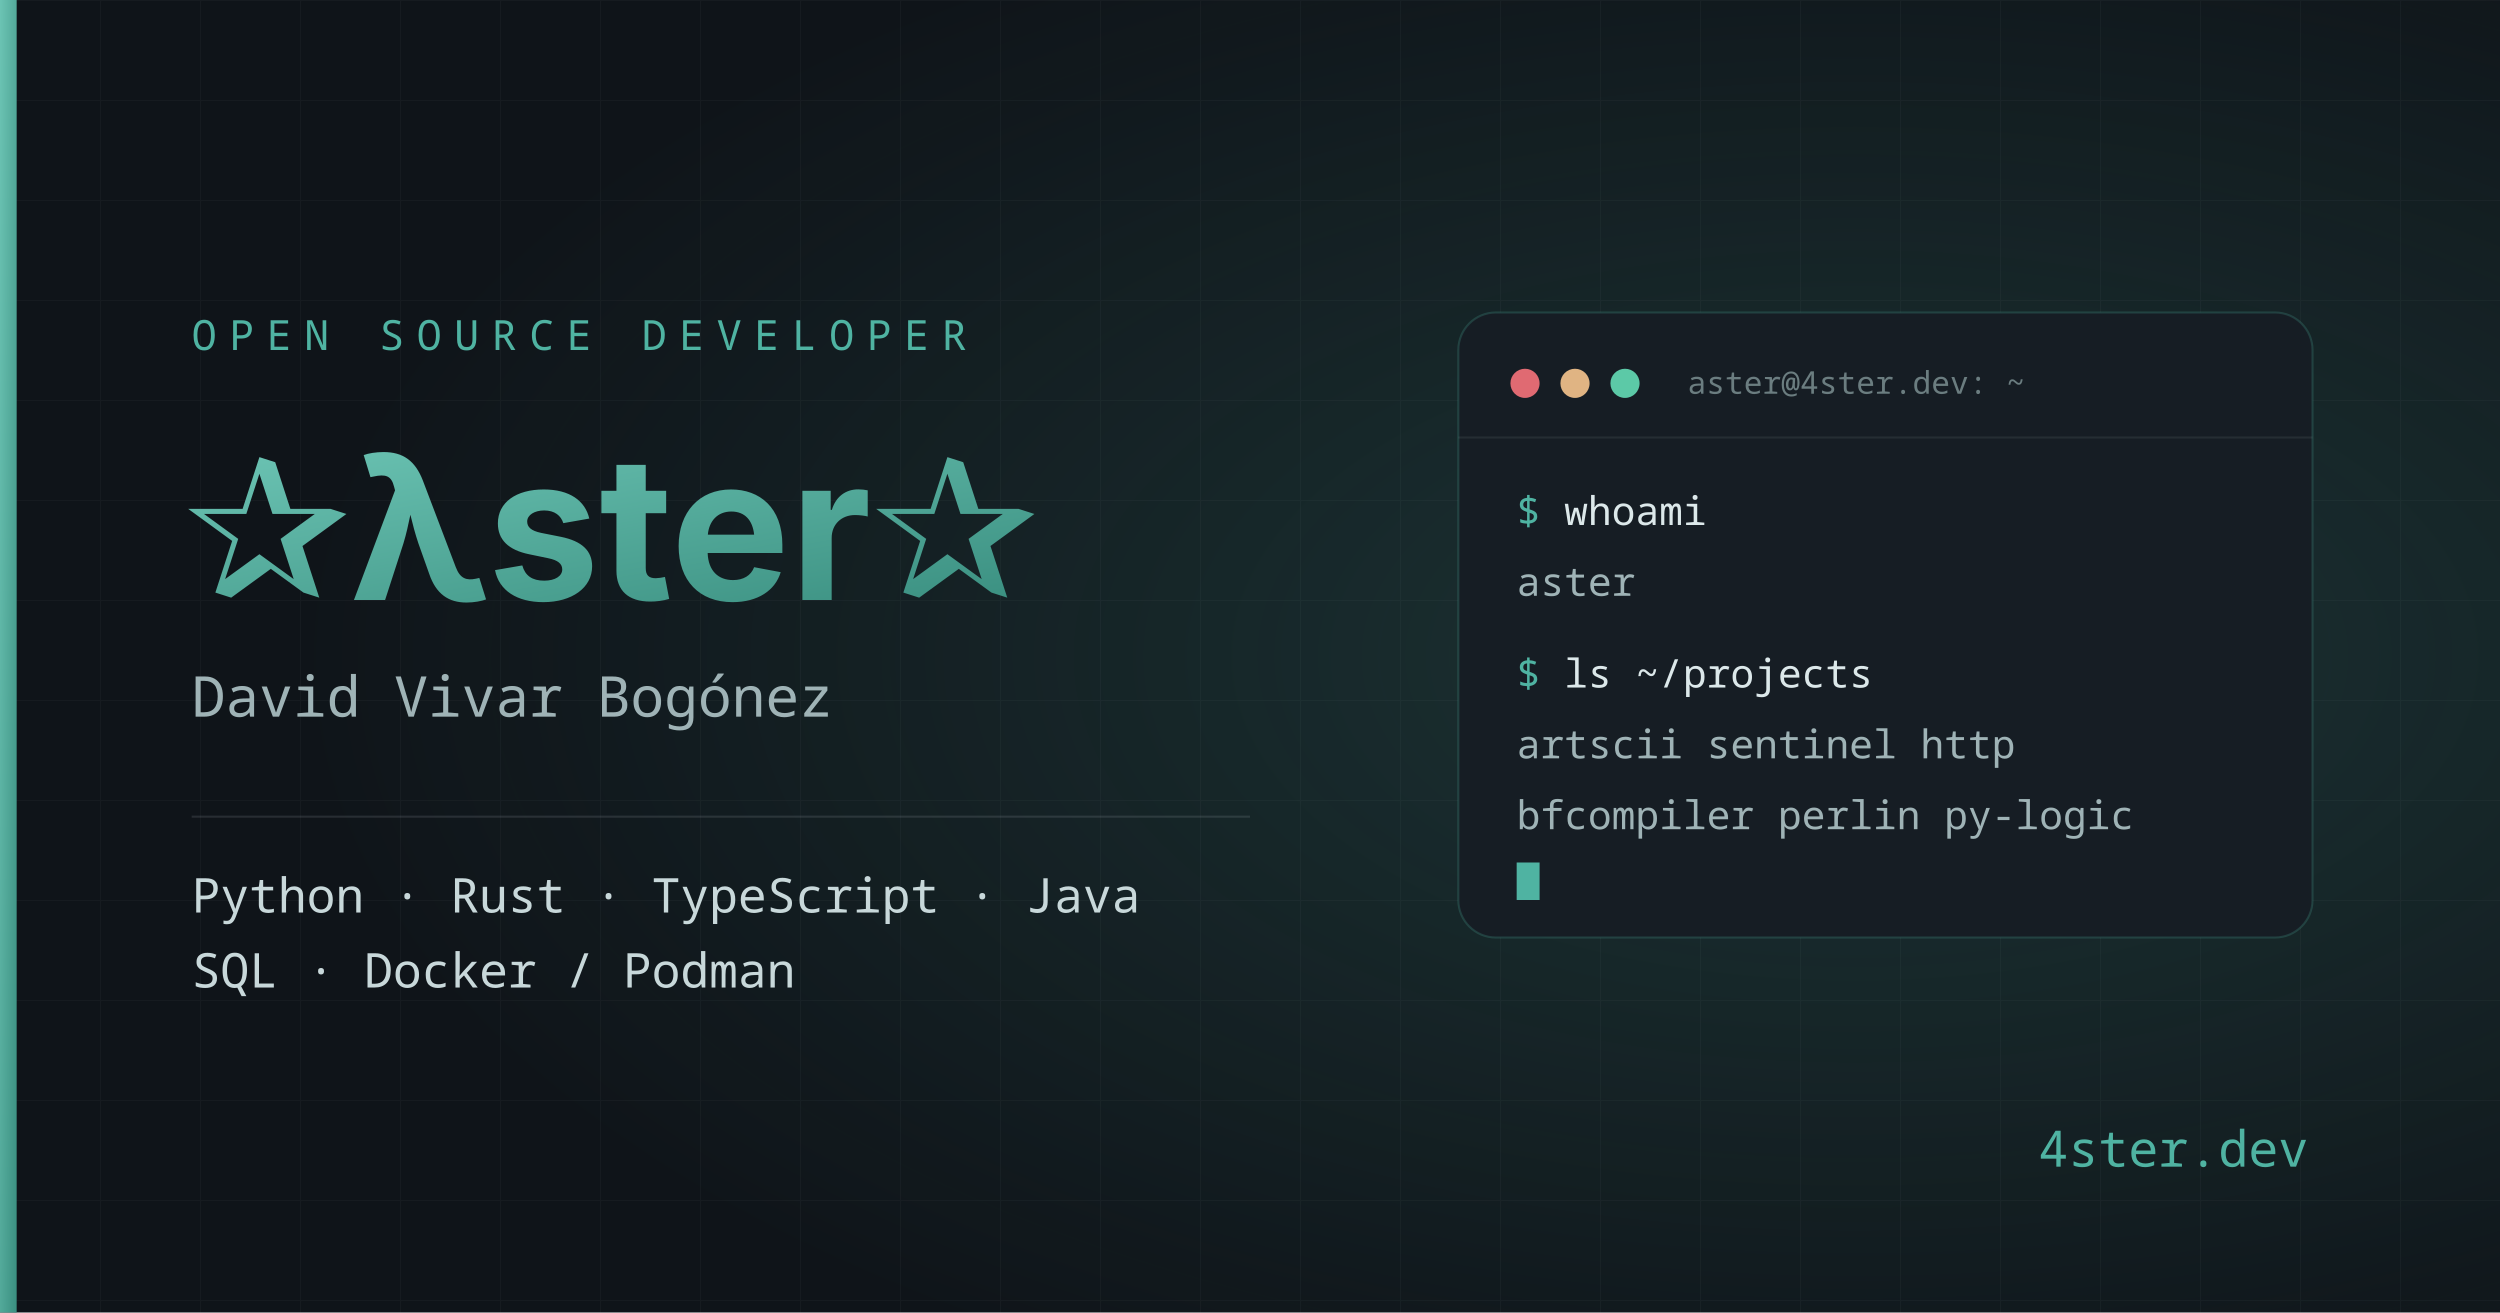
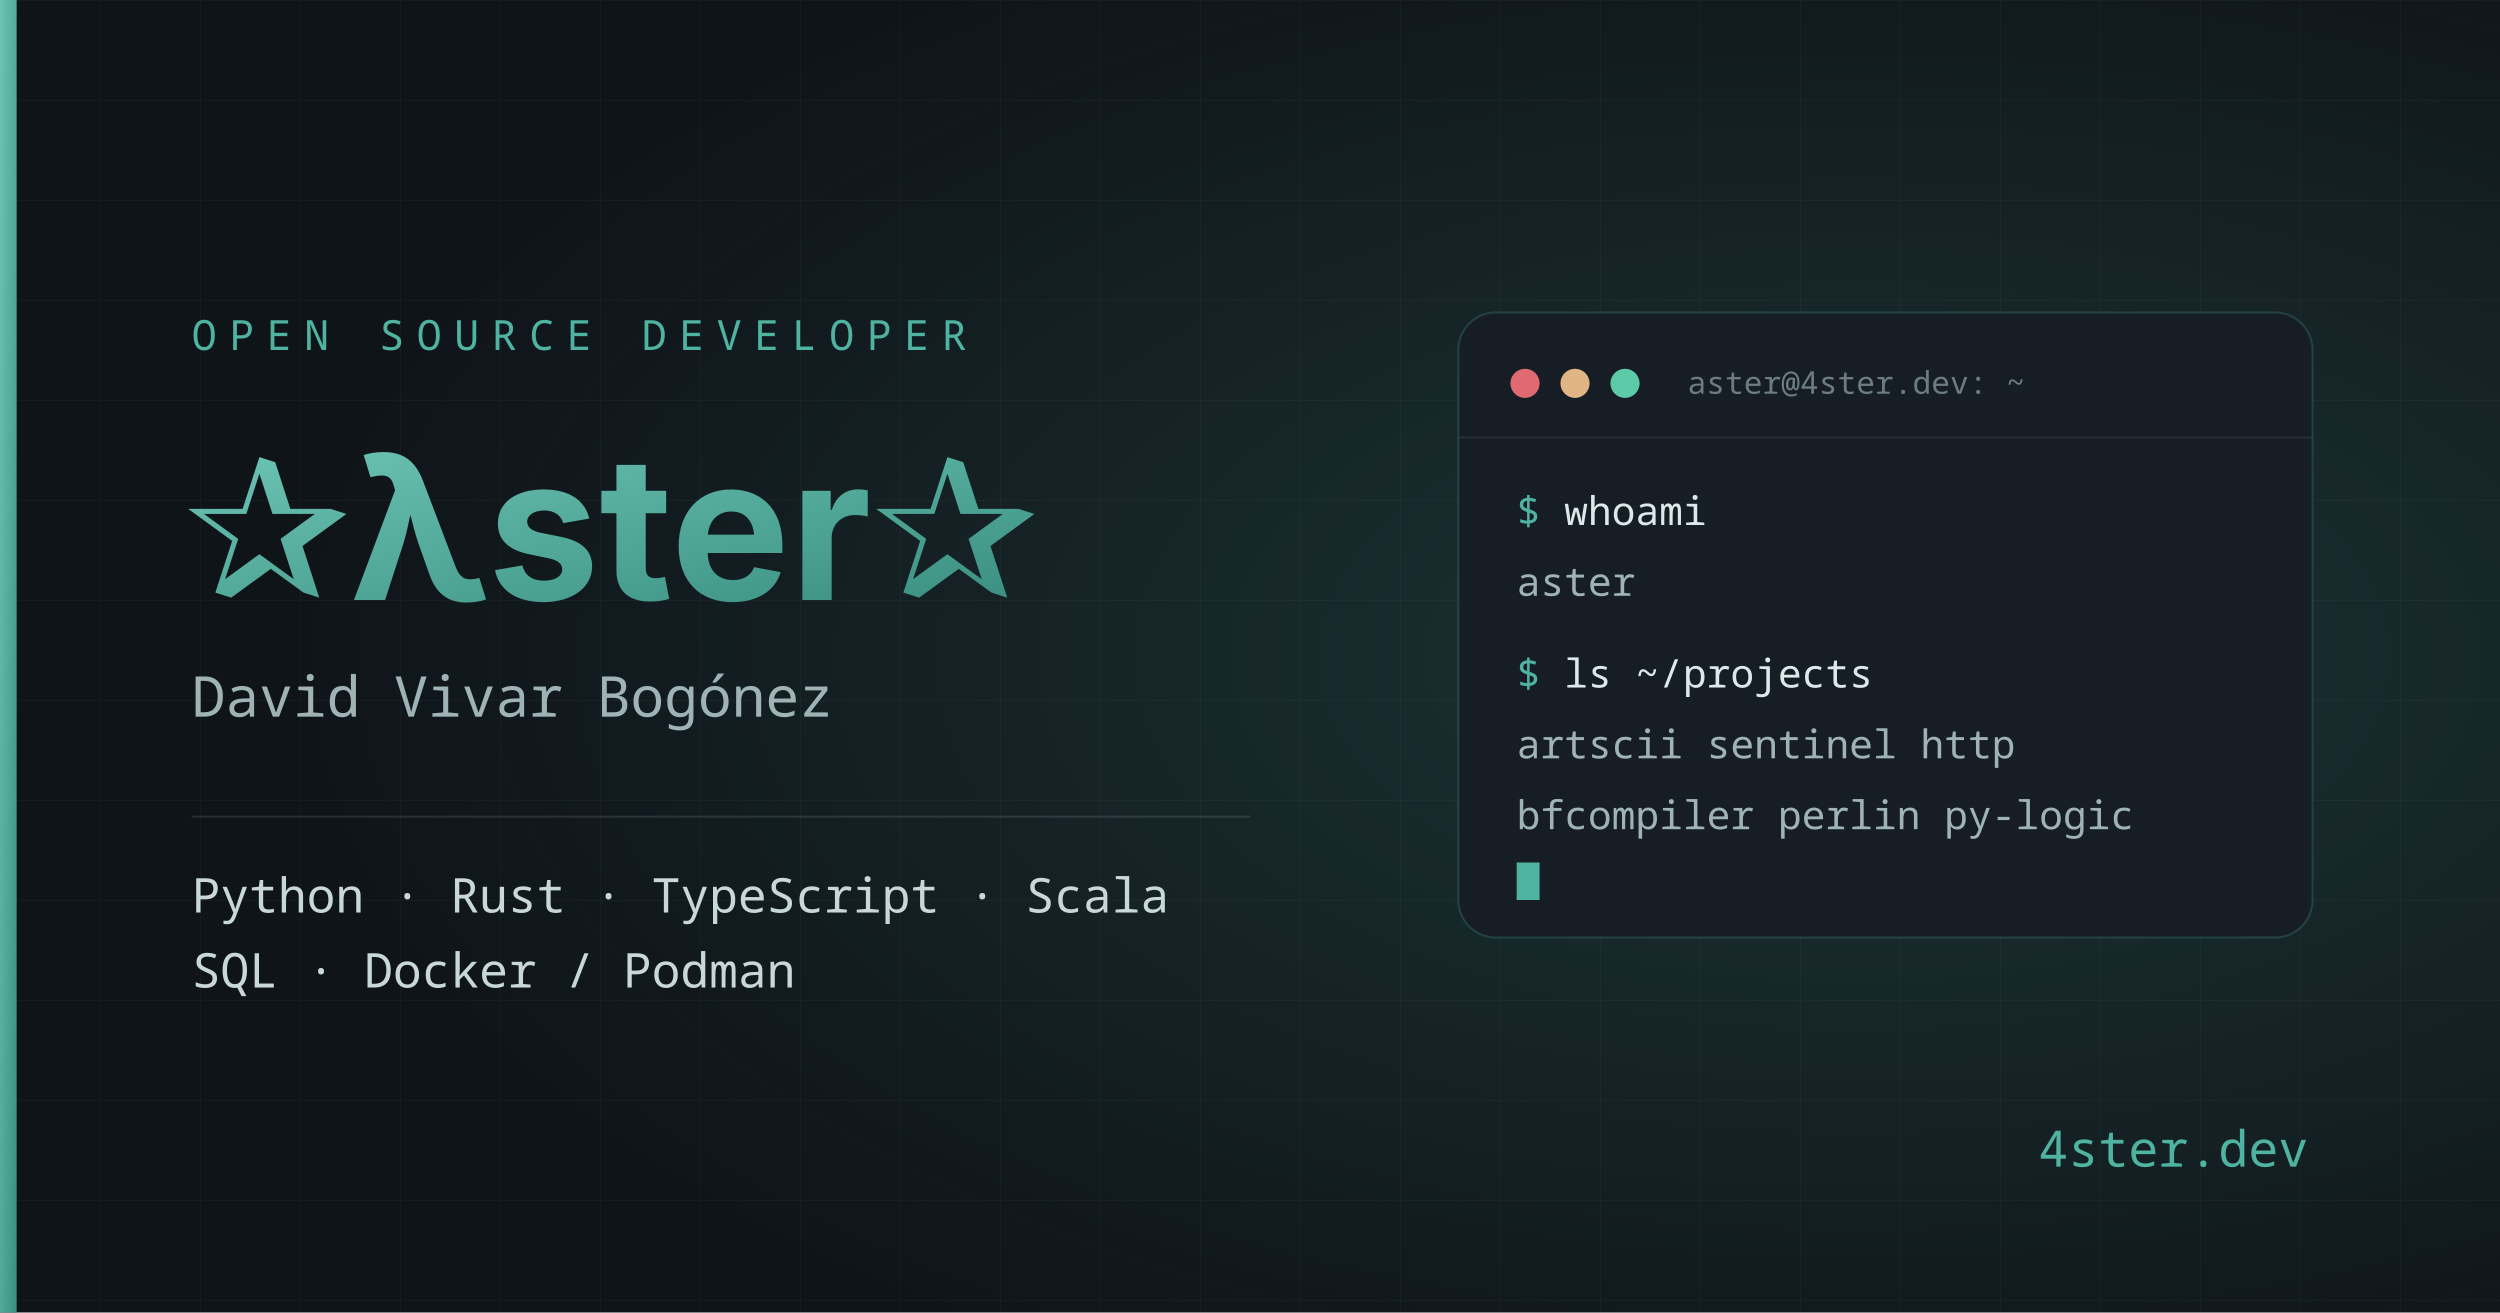
<svg xmlns="http://www.w3.org/2000/svg" width="1200" height="630" viewBox="0 0 1200 630" font-family="'Noto Sans Mono', 'DejaVu Sans Mono', ui-monospace, monospace">
  <defs>
    <radialGradient id="glow" cx="0.74" cy="0.5" r="0.62">
      <stop offset="0" stop-color="#4fb3a2" stop-opacity="0.20" />
      <stop offset="1" stop-color="#4fb3a2" stop-opacity="0" />
    </radialGradient>
    <linearGradient id="mark" x1="0" y1="0" x2="1" y2="1">
      <stop offset="0" stop-color="#6cc4b4" />
      <stop offset="1" stop-color="#3a8f80" />
    </linearGradient>
    <pattern id="grid" width="48" height="48" patternUnits="userSpaceOnUse">
      <path d="M48 0H0V48" fill="none" stroke="#dce8ea" stroke-opacity="0.035" />
    </pattern>
  </defs>
  <rect width="1200" height="630" fill="#0f1419" />
  <rect width="1200" height="630" fill="url(#grid)" />
  <rect width="1200" height="630" fill="url(#glow)" />
  <rect x="0" y="0" width="8" height="630" fill="url(#mark)" />
  <text x="92" y="168" font-size="20" letter-spacing="6" fill="#4fb3a2">
		OPEN SOURCE DEVELOPER
	</text>
  <text x="88" y="288" font-family="Inter, 'DejaVu Sans', sans-serif" font-weight="700" font-size="96" fill="url(#mark)">
		✰λster✰
	</text>
  <text x="92" y="344" font-size="27" fill="#9fb3b6">David Vivar Bogónez</text>
  <line x1="92" y1="392" x2="600" y2="392" stroke="#dce8ea" stroke-opacity="0.12" />
  <text x="92" y="438" font-size="23" fill="#c8d8da">
- 		Python · Rust · TypeScript · Java
+ 		Python · Rust · TypeScript · Scala
	</text>
  <text x="92" y="474" font-size="23" fill="#c8d8da">
		SQL · Docker / Podman
	</text>
  <g>
    <rect x="700" y="150" width="410" height="300" rx="18" fill="#161d24" stroke="#4fb3a2" stroke-opacity="0.22" />
    <circle cx="732" cy="184" r="7" fill="#e06a72" />
    <circle cx="756" cy="184" r="7" fill="#e0b483" />
    <circle cx="780" cy="184" r="7" fill="#5cc9a7" />
    <text x="810" y="189" font-size="15" fill="#6b7d80">
			aster@4ster.dev: ~
		</text>
    <line x1="700" y1="210" x2="1110" y2="210" stroke="#dce8ea" stroke-opacity="0.08" />
    <text x="728" y="252" font-size="19">
      <tspan fill="#4fb3a2">$</tspan>
      <tspan fill="#dce8ea">whoami</tspan>
    </text>
    <text x="728" y="286" font-size="19" fill="#9fb3b6">aster</text>
    <text x="728" y="330" font-size="19">
      <tspan fill="#4fb3a2">$</tspan>
      <tspan fill="#dce8ea">ls ~/projects</tspan>
    </text>
    <text x="728" y="364" font-size="19" fill="#9fb3b6">
			artscii sentinel http
		</text>
    <text x="728" y="398" font-size="19" fill="#9fb3b6">
			bfcompiler perlin py-logic
		</text>
    <rect x="728" y="414" width="11" height="18" fill="#4fb3a2" />
  </g>
  <text x="1108" y="560" text-anchor="end" font-size="24" fill="#4fb3a2">
		4ster.dev
	</text>
</svg>
